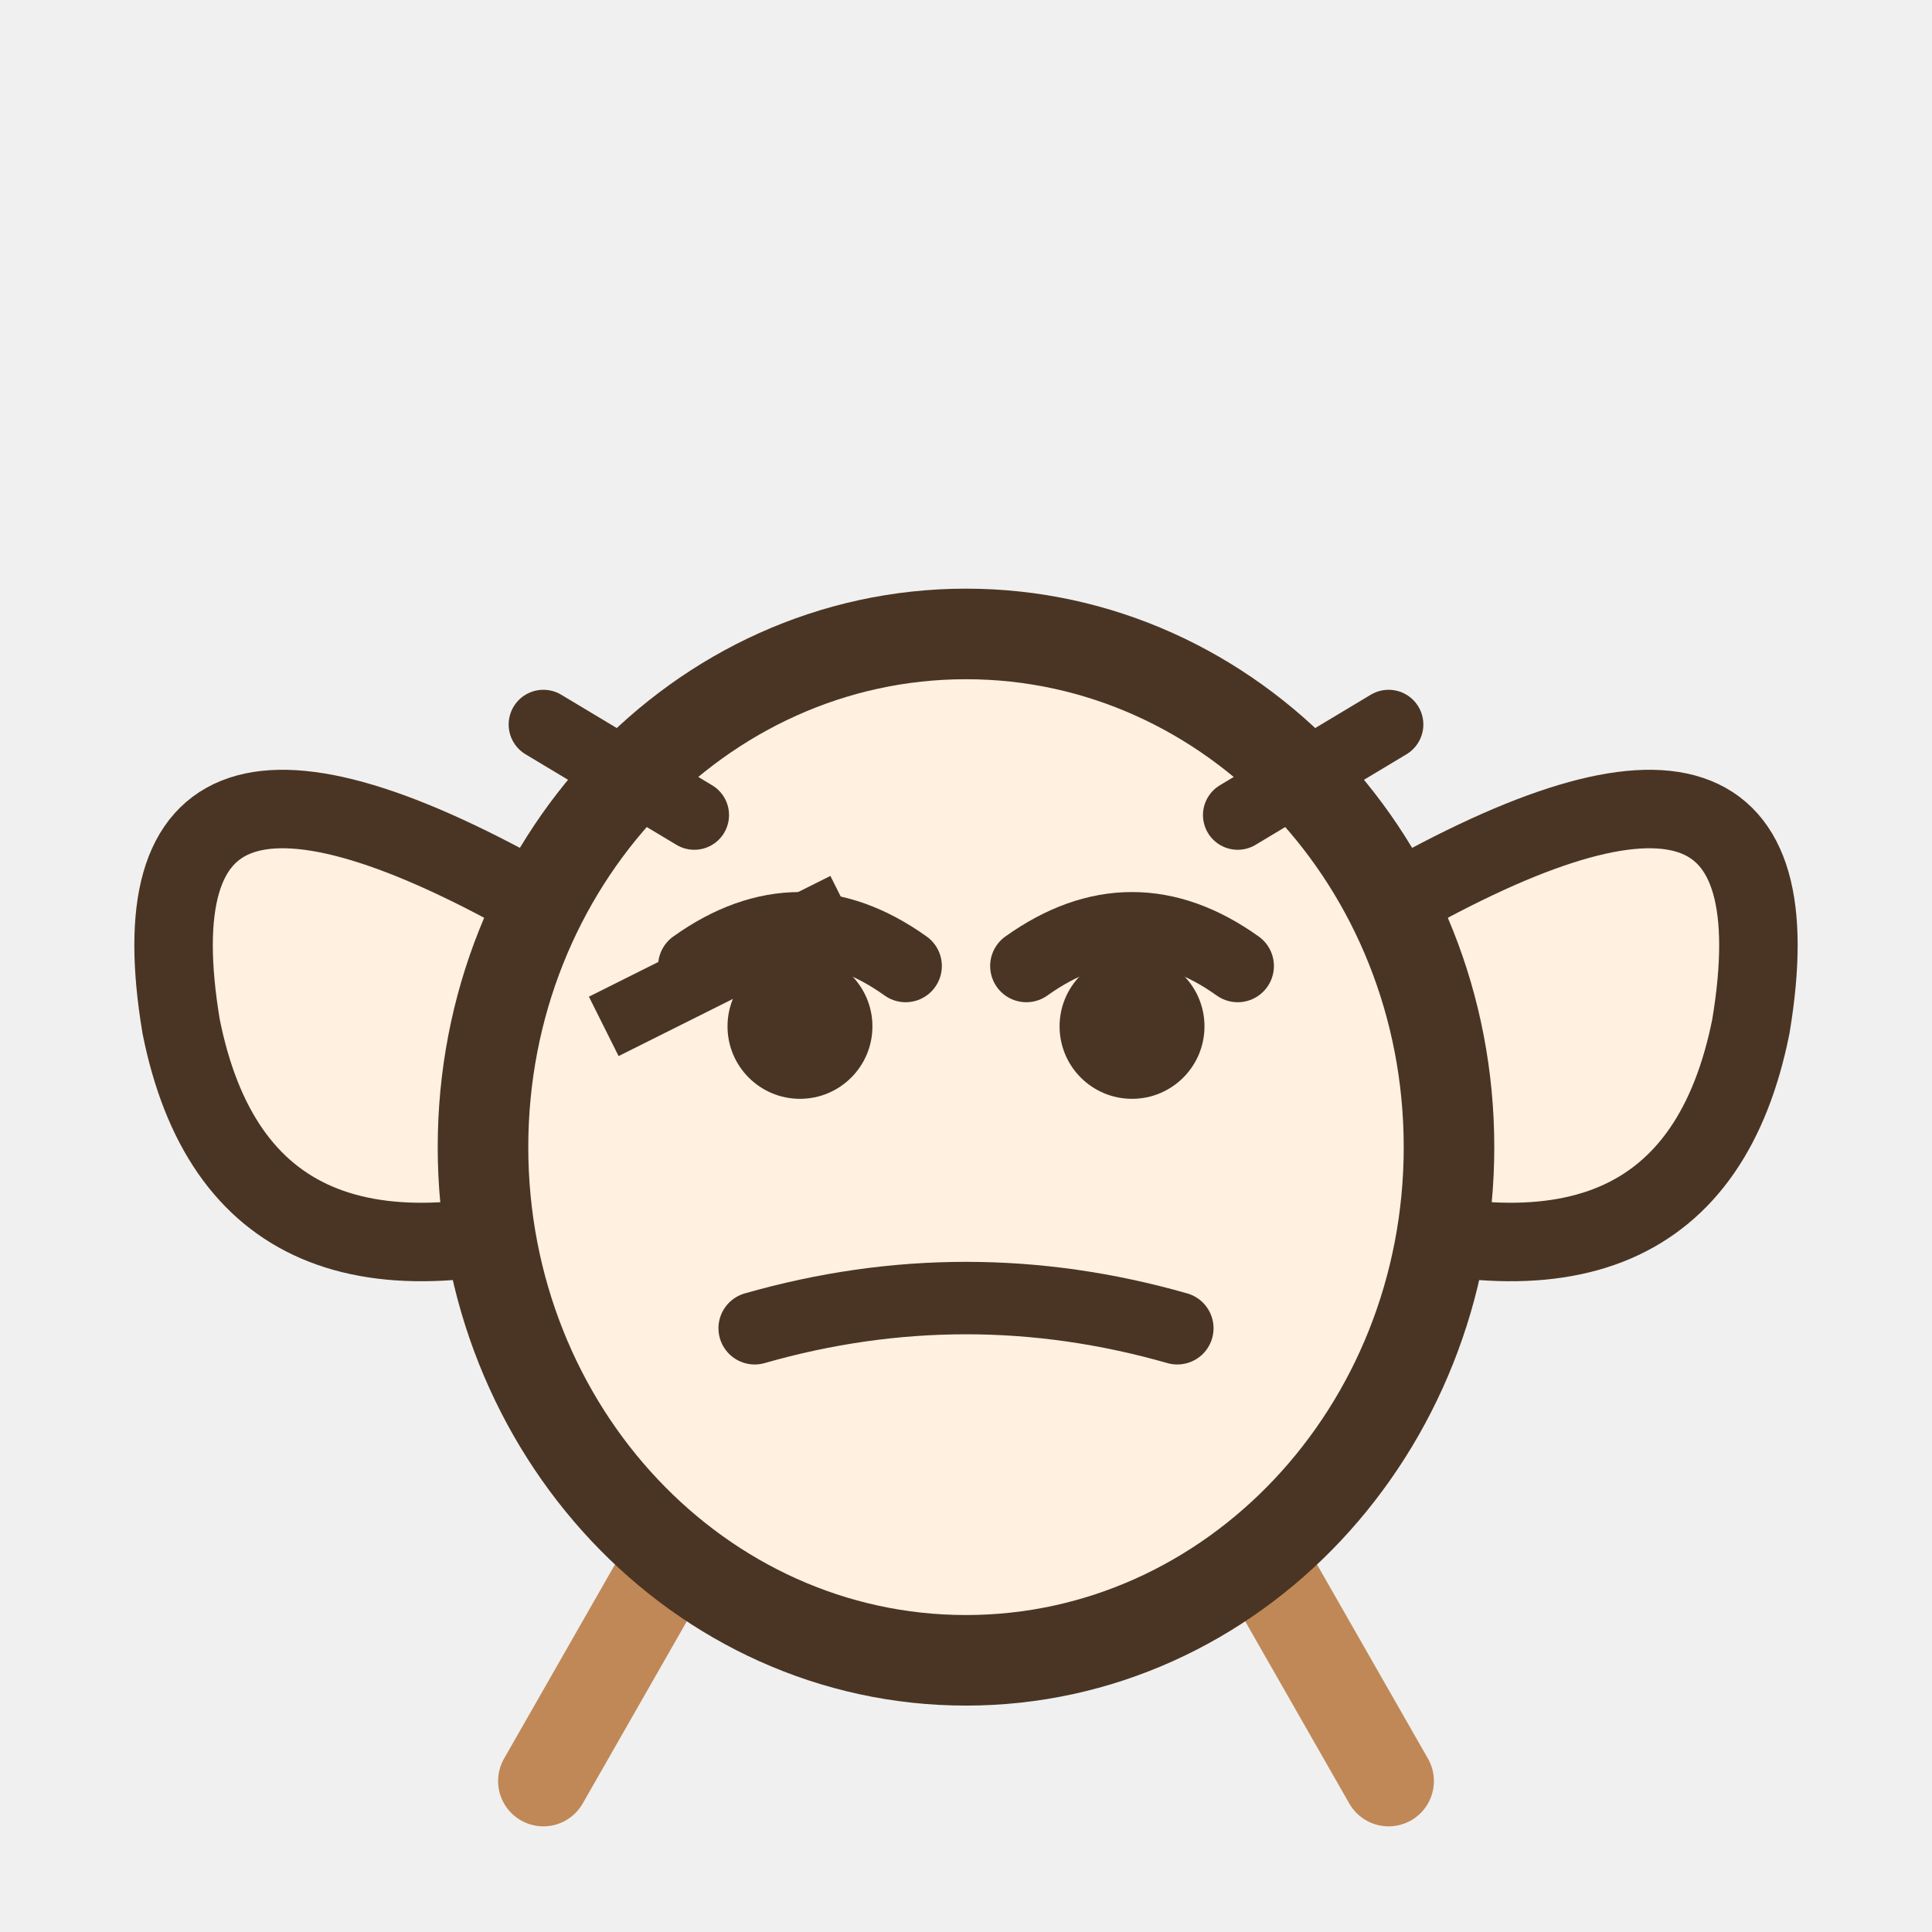
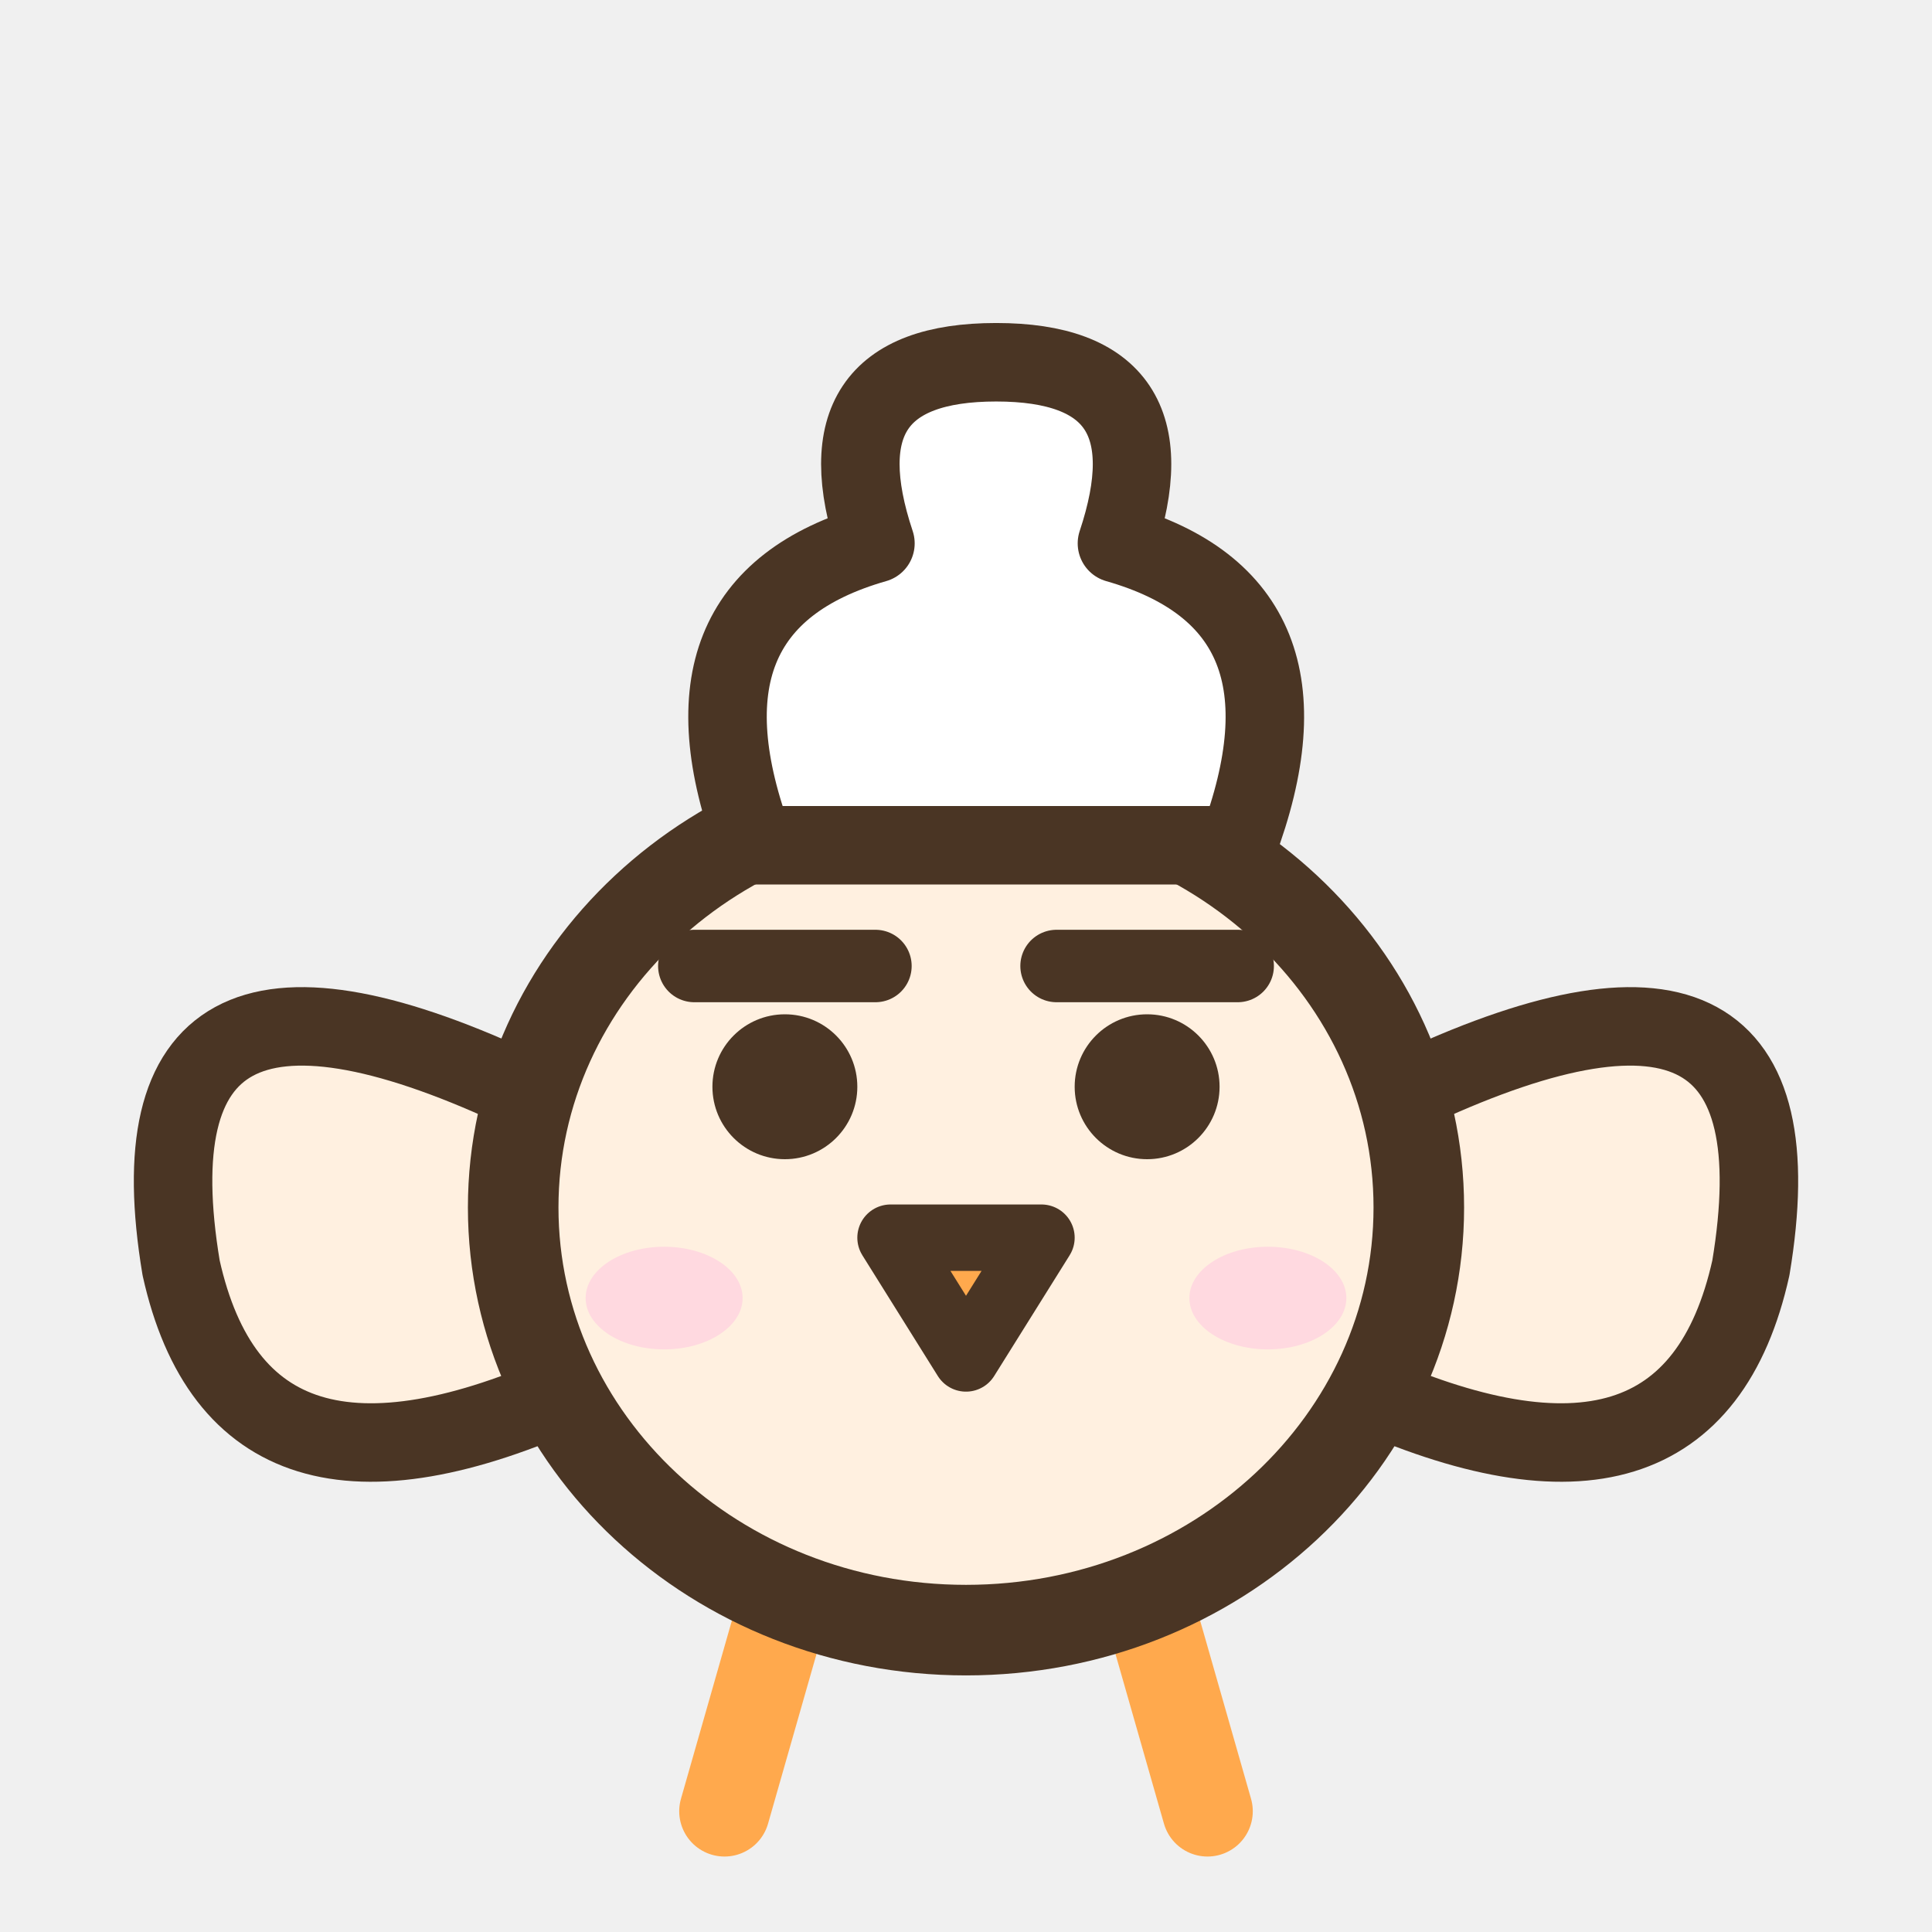
<svg xmlns="http://www.w3.org/2000/svg" viewBox="0 0 64 64" role="img">
-   <path d="M18 30 Q4 22 6 34 Q8 44 20 40 Z" fill="#fff0e0" stroke="#4a3524" stroke-width="2.6" stroke-linejoin="round" />
-   <path d="M46 30 Q60 22 58 34 Q56 44 44 40 Z" fill="#fff0e0" stroke="#4a3524" stroke-width="2.6" stroke-linejoin="round" />
-   <path d="M22 52 L18 59" stroke="#c08857" stroke-width="3" stroke-linecap="round" />
-   <path d="M42 52 L46 59" stroke="#c08857" stroke-width="3" stroke-linecap="round" />
-   <ellipse cx="32" cy="38" rx="16" ry="17" fill="#fff0e0" stroke="#4a3524" stroke-width="3" />
-   <path d="M23 27 L18 24" stroke="#4a3524" stroke-width="2.3" stroke-linecap="round" />
-   <path d="M41 27 L46 24" stroke="#4a3524" stroke-width="2.3" stroke-linecap="round" />
-   <path d="M23 32 Q26.5 29.5 30 32" fill="none" stroke="#4a3524" stroke-width="2.4" stroke-linecap="round" />
-   <path d="M34 32 Q37.5 29.5 41 32" fill="none" stroke="#4a3524" stroke-width="2.4" stroke-linecap="round" />
-   <circle cx="26.5" cy="34" r="2.4" fill="#4a3524" />
-   <circle cx="37.5" cy="34" r="2.4" fill="#4a3524" />
-   <path d="M28 30 L20 34" fill="#ffa94d" stroke="#4a3524" stroke-width="2.2" stroke-linejoin="round" />
-   <path d="M25 44 Q32 42 39 44" fill="none" stroke="#4a3524" stroke-width="2.4" stroke-linecap="round" />
+   <path d="M17 36 Q4 30 6 42 Q8 51 19 46 Z" fill="#fff0e0" stroke="#4a3524" stroke-width="2.6" stroke-linejoin="round" />
+   <path d="M47 36 Q60 30 58 42 Q56 51 45 46 Z" fill="#fff0e0" stroke="#4a3524" stroke-width="2.6" stroke-linejoin="round" />
+   <path d="M26 53 L24 60" stroke="#ffa94d" stroke-width="3" stroke-linecap="round" />
+   <path d="M38 53 L40 60" stroke="#ffa94d" stroke-width="3" stroke-linecap="round" />
+   <ellipse cx="32" cy="40" rx="15" ry="14" fill="#fff0e0" stroke="#4a3524" stroke-width="3" />
+   <path d="M25 28 Q22 20 29 18 Q27 12 33 12 Q39 12 37 18 Q44 20 41 28 Z" fill="#ffffff" stroke="#4a3524" stroke-width="2.6" stroke-linejoin="round" />
+   <path d="M23 32 L29 32" stroke="#4a3524" stroke-width="2.4" stroke-linecap="round" />
+   <path d="M35 32 L41 32" stroke="#4a3524" stroke-width="2.4" stroke-linecap="round" />
+   <circle cx="26" cy="36" r="2.4" fill="#4a3524" />
+   <circle cx="38" cy="36" r="2.4" fill="#4a3524" />
+   <path d="M29.5 41 L34.5 41 L32 45 Z" fill="#ffa94d" stroke="#4a3524" stroke-width="2.2" stroke-linejoin="round" />
+   <ellipse cx="22" cy="43" rx="2.6" ry="1.7" fill="#ffd9e0" />
+   <ellipse cx="42" cy="43" rx="2.6" ry="1.7" fill="#ffd9e0" />
</svg>
